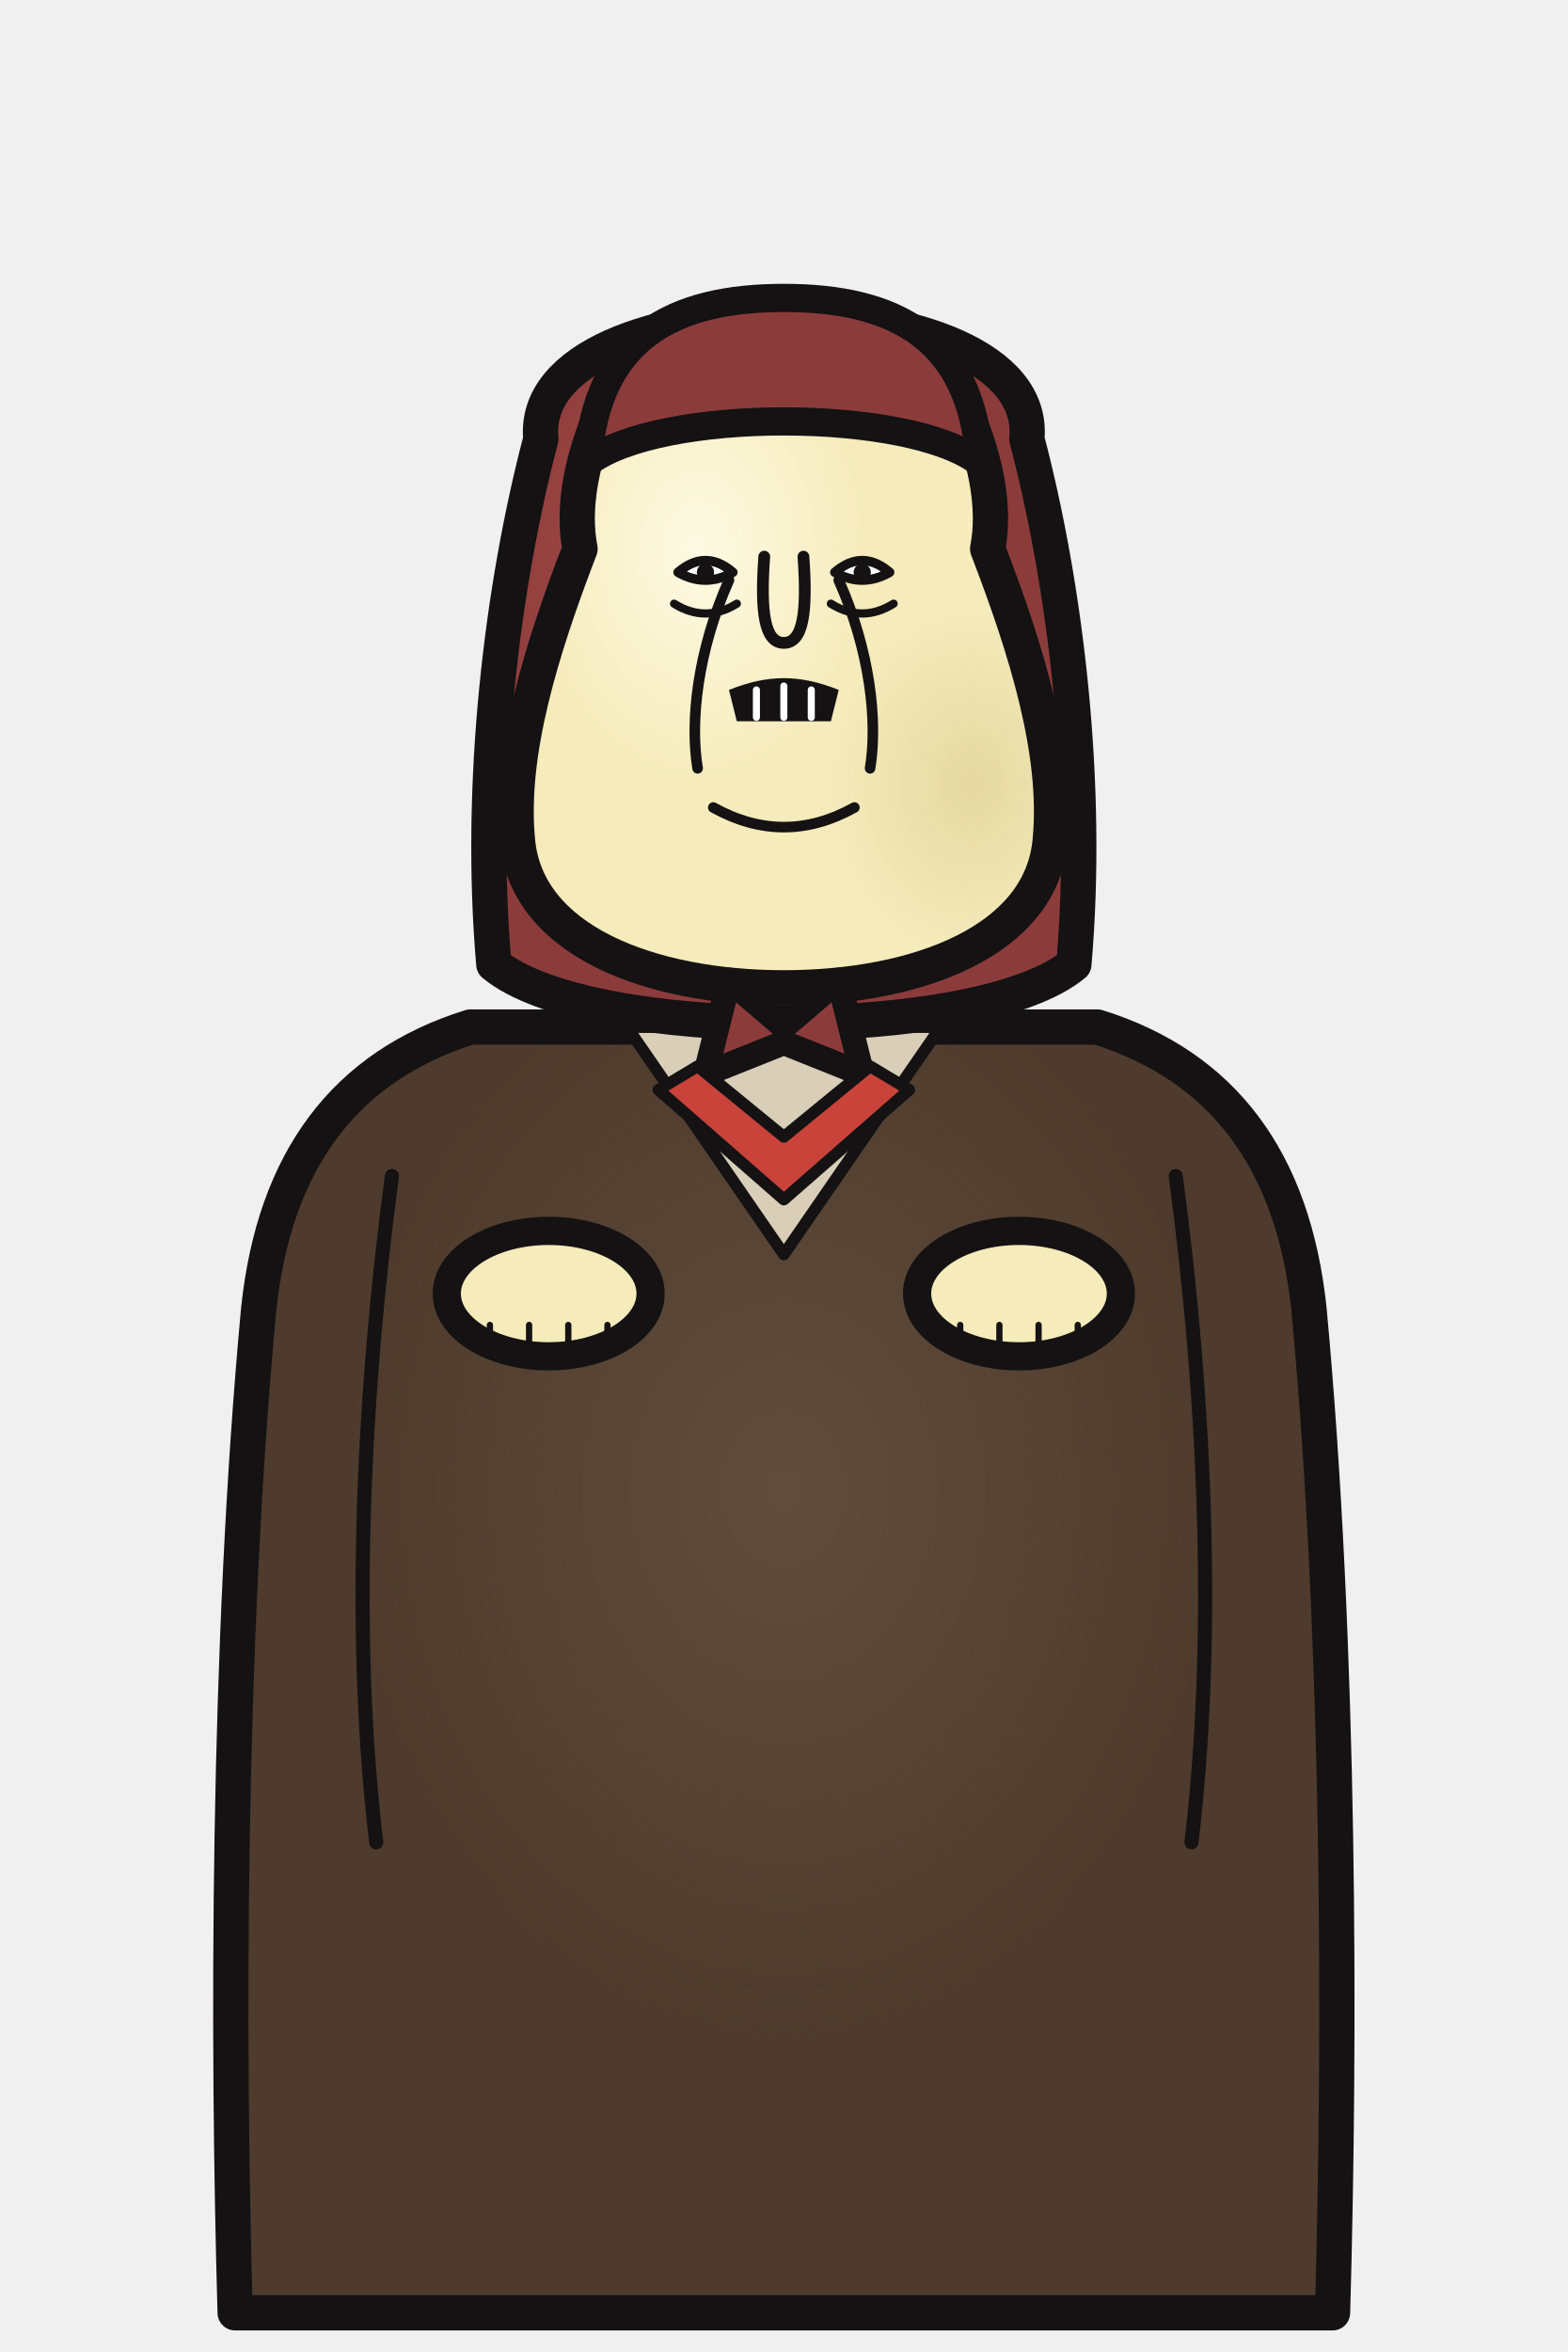
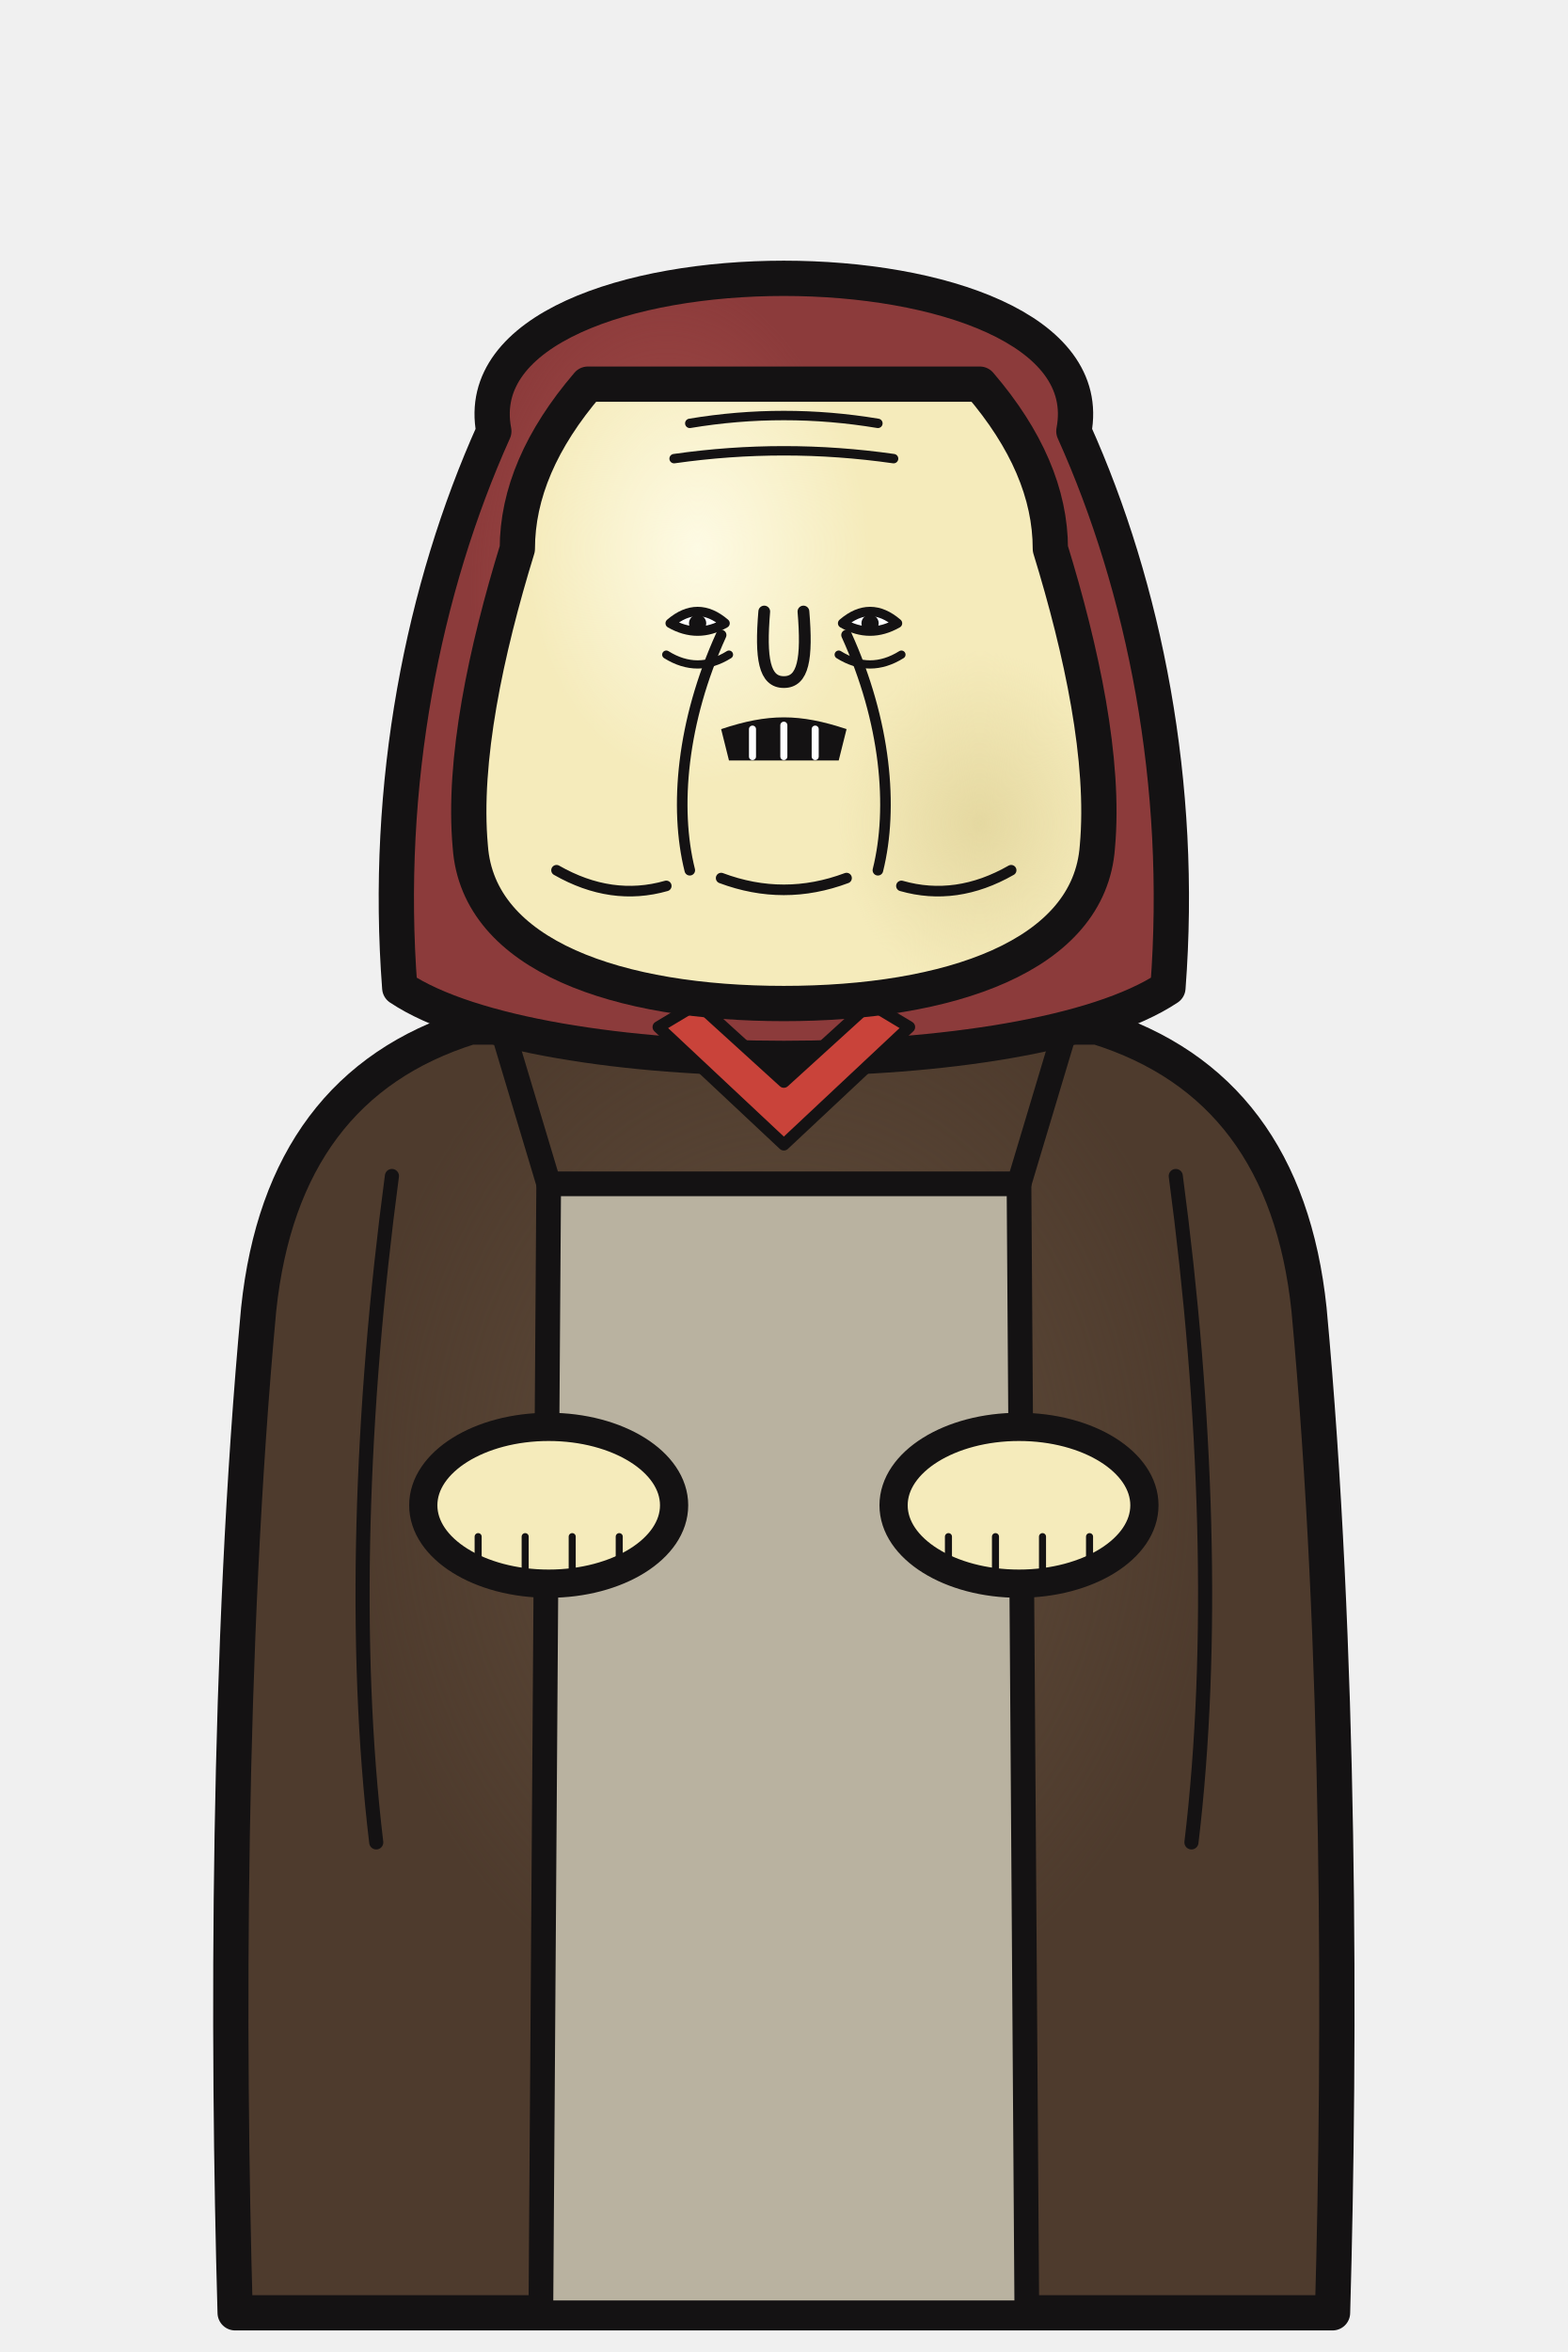
<svg xmlns="http://www.w3.org/2000/svg" width="800" height="1200" viewBox="0 0 400 600">
  <defs>
    <radialGradient id="g1">
      <stop offset="0" stop-color="#64503E" stop-opacity="0.85" />
+       <stop offset="0.0" stop-color="#64503E" stop-opacity="0.85" />
      <stop offset="1" stop-color="#64503E" stop-opacity="0" />
    </radialGradient>
    <clipPath id="s1">
      <path d="M120,262 C88,272 70,296 66,334 C58,420 58,520 60,590 L340,590 C342,520 342,420 334,334 C330,296 312,272 280,262 Z" />
    </clipPath>
    <radialGradient id="g2">
      <stop offset="0" stop-color="#A9504C" stop-opacity="0.85" />
+       <stop offset="0.0" stop-color="#A9504C" stop-opacity="0.85" />
      <stop offset="1" stop-color="#A9504C" stop-opacity="0" />
    </radialGradient>
    <clipPath id="s2">
-       <path d="M138,112 C134,70 266,70 262,112 C272,150 278,200 274,246 C250,266 150,266 126,246 C122,200 128,150 138,112 Z" />
+       <path d="M126,110 C116,58 284,58 274,110 C292,150 302,200 298,252 C262,276 138,276 102,252 C98,200 108,150 126,110 Z" />
    </clipPath>
    <radialGradient id="g3">
      <stop offset="0" stop-color="#FFFDEB" stop-opacity="0.85" />
+       <stop offset="0.0" stop-color="#FFFDEB" stop-opacity="0.85" />
      <stop offset="1" stop-color="#FFFDEB" stop-opacity="0" />
    </radialGradient>
    <clipPath id="s3">
-       <path d="M156,100 C148,116 146,130 148,140 C138,166 130,192 132,214 C134,240 166,252 200,252 C234,252 266,240 268,214 C270,192 262,166 252,140 C254,130 252,116 244,100 Z" />
+       <path d="M150,98 C138,112 132,126 132,140 C124,166 118,194 120,216 C122,244 158,256 200,256 C242,256 278,244 280,216 C282,194 276,166 268,140 C268,126 262,112 250,98 Z" />
    </clipPath>
    <radialGradient id="g4">
      <stop offset="0" stop-color="#E2D59C" stop-opacity="0.85" />
+       <stop offset="0.0" stop-color="#E2D59C" stop-opacity="0.85" />
      <stop offset="1" stop-color="#E2D59C" stop-opacity="0" />
    </radialGradient>
    <clipPath id="s4">
-       <path d="M156,100 C148,116 146,130 148,140 C138,166 130,192 132,214 C134,240 166,252 200,252 C234,252 266,240 268,214 C270,192 262,166 252,140 C254,130 252,116 244,100 Z" />
+       <path d="M150,98 C138,112 132,126 132,140 C124,166 118,194 120,216 C122,244 158,256 200,256 C242,256 278,244 280,216 C282,194 276,166 268,140 C268,126 262,112 250,98 Z" />
    </clipPath>
  </defs>
  <path d="M120,262 C88,272 70,296 66,334 C58,420 58,520 60,590 L340,590 C342,520 342,420 334,334 C330,296 312,272 280,262 Z" fill="#4E3B2D" />
  <g clip-path="url(#s1)">
    <ellipse cx="200" cy="380" rx="110" ry="140" fill="url(#g1)" />
  </g>
  <path d="M120,262 C88,272 70,296 66,334 C58,420 58,520 60,590 L340,590 C342,520 342,420 334,334 C330,296 312,272 280,262 Z" fill="none" stroke="#141213" stroke-width="9.0" stroke-linejoin="round" stroke-linecap="round" />
-   <path d="M160,262 L200,320 L240,262 Z" fill="#D9CFB8" stroke="#141213" stroke-width="3.0" stroke-linejoin="round" stroke-linecap="round" />
+   <path d="M140,302 L260,302 L262,590 L138,590 Z" fill="#B9B2A0" stroke="#141213" stroke-width="6.3" stroke-linejoin="round" stroke-linecap="round" />
+   <path d="M140,302 L128,262 M260,302 L272,262" fill="none" stroke="#141213" stroke-width="6.3" stroke-linejoin="round" stroke-linecap="round" />
  <path d="M100,300 C92,360 90,420 96,470 M300,300 C308,360 310,420 304,470" fill="none" stroke="#141213" stroke-width="3.6" stroke-linejoin="round" stroke-linecap="round" />
-   <ellipse cx="140.0" cy="330.0" rx="26.0" ry="16.0" fill="#F5EBBB" stroke="#141213" stroke-width="7.2" />
-   <path d="M125,338 L125,344" fill="none" stroke="#141213" stroke-width="1.6" stroke-linejoin="round" stroke-linecap="round" />
-   <path d="M135,338 L135,344" fill="none" stroke="#141213" stroke-width="1.6" stroke-linejoin="round" stroke-linecap="round" />
-   <path d="M145,338 L145,344" fill="none" stroke="#141213" stroke-width="1.6" stroke-linejoin="round" stroke-linecap="round" />
-   <path d="M155,338 L155,344" fill="none" stroke="#141213" stroke-width="1.6" stroke-linejoin="round" stroke-linecap="round" />
-   <ellipse cx="260.0" cy="330.0" rx="26.0" ry="16.0" fill="#F5EBBB" stroke="#141213" stroke-width="7.2" />
-   <path d="M245,338 L245,344" fill="none" stroke="#141213" stroke-width="1.6" stroke-linejoin="round" stroke-linecap="round" />
-   <path d="M255,338 L255,344" fill="none" stroke="#141213" stroke-width="1.6" stroke-linejoin="round" stroke-linecap="round" />
-   <path d="M265,338 L265,344" fill="none" stroke="#141213" stroke-width="1.6" stroke-linejoin="round" stroke-linecap="round" />
-   <path d="M275,338 L275,344" fill="none" stroke="#141213" stroke-width="1.6" stroke-linejoin="round" stroke-linecap="round" />
-   <path d="M138,112 C134,70 266,70 262,112 C272,150 278,200 274,246 C250,266 150,266 126,246 C122,200 128,150 138,112 Z" fill="#8C3B3B" />
+   <ellipse cx="140.0" cy="384.0" rx="32.0" ry="20.0" fill="#F5EBBB" stroke="#141213" stroke-width="7.2" />
+   <path d="M122,392 L122,400" fill="none" stroke="#141213" stroke-width="1.8" stroke-linejoin="round" stroke-linecap="round" />
+   <path d="M134,392 L134,400" fill="none" stroke="#141213" stroke-width="1.8" stroke-linejoin="round" stroke-linecap="round" />
+   <path d="M146,392 L146,400" fill="none" stroke="#141213" stroke-width="1.8" stroke-linejoin="round" stroke-linecap="round" />
+   <path d="M158,392 L158,400" fill="none" stroke="#141213" stroke-width="1.8" stroke-linejoin="round" stroke-linecap="round" />
+   <ellipse cx="260.0" cy="384.0" rx="32.0" ry="20.0" fill="#F5EBBB" stroke="#141213" stroke-width="7.2" />
+   <path d="M242,392 L242,400" fill="none" stroke="#141213" stroke-width="1.8" stroke-linejoin="round" stroke-linecap="round" />
+   <path d="M254,392 L254,400" fill="none" stroke="#141213" stroke-width="1.8" stroke-linejoin="round" stroke-linecap="round" />
+   <path d="M266,392 L266,400" fill="none" stroke="#141213" stroke-width="1.8" stroke-linejoin="round" stroke-linecap="round" />
+   <path d="M278,392 L278,400" fill="none" stroke="#141213" stroke-width="1.8" stroke-linejoin="round" stroke-linecap="round" />
+   <path d="M126,110 C116,58 284,58 274,110 C292,150 302,200 298,252 C262,276 138,276 102,252 C98,200 108,150 126,110 Z" fill="#8C3B3B" />
  <g clip-path="url(#s2)">
    <ellipse cx="170" cy="150" rx="50" ry="80" fill="url(#g2)" />
  </g>
-   <path d="M138,112 C134,70 266,70 262,112 C272,150 278,200 274,246 C250,266 150,266 126,246 C122,200 128,150 138,112 Z" fill="none" stroke="#141213" stroke-width="9.0" stroke-linejoin="round" stroke-linecap="round" />
-   <path d="M156,100 C148,116 146,130 148,140 C138,166 130,192 132,214 C134,240 166,252 200,252 C234,252 266,240 268,214 C270,192 262,166 252,140 C254,130 252,116 244,100 Z" fill="#F5EBBB" />
+   <path d="M126,110 C116,58 284,58 274,110 C292,150 302,200 298,252 C262,276 138,276 102,252 C98,200 108,150 126,110 Z" fill="none" stroke="#141213" stroke-width="9.0" stroke-linejoin="round" stroke-linecap="round" />
+   <path d="M168,262 L200,292 L232,262 L222,256 L200,276 L178,256 Z" fill="#C9433A" stroke="#141213" stroke-width="3.0" stroke-linejoin="round" stroke-linecap="round" />
+   <path d="M150,98 C138,112 132,126 132,140 C124,166 118,194 120,216 C122,244 158,256 200,256 C242,256 278,244 280,216 C282,194 276,166 268,140 C268,126 262,112 250,98 Z" fill="#F5EBBB" />
  <g clip-path="url(#s3)">
    <ellipse cx="178" cy="140" rx="44" ry="60" fill="url(#g3)" />
  </g>
  <g clip-path="url(#s4)">
-     <ellipse cx="248" cy="200" rx="36" ry="44" fill="url(#g4)" />
+     <ellipse cx="250" cy="210" rx="36" ry="44" fill="url(#g4)" />
  </g>
-   <path d="M156,100 C148,116 146,130 148,140 C138,166 130,192 132,214 C134,240 166,252 200,252 C234,252 266,240 268,214 C270,192 262,166 252,140 C254,130 252,116 244,100 Z" fill="none" stroke="#141213" stroke-width="9.0" stroke-linejoin="round" stroke-linecap="round" />
-   <path d="M150,118 C152,86 172,76 200,76 C228,76 248,86 250,118 C232,104 168,104 150,118 Z" fill="#8C3B3B" stroke="#141213" stroke-width="7.2" stroke-linejoin="round" stroke-linecap="round" />
-   <path d="M173,146 Q180,140 187,146 Q180,150 173,146 Z" fill="#FFFFFF" stroke="#141213" stroke-width="2.4" stroke-linejoin="round" stroke-linecap="round" />
-   <ellipse cx="180.0" cy="146.0" rx="2.2" ry="2.2" fill="#141213" />
-   <path d="M172,154 Q180,159 188,154" fill="none" stroke="#141213" stroke-width="2.1" stroke-linejoin="round" stroke-linecap="round" />
-   <path d="M213,146 Q220,140 227,146 Q220,150 213,146 Z" fill="#FFFFFF" stroke="#141213" stroke-width="2.4" stroke-linejoin="round" stroke-linecap="round" />
-   <ellipse cx="220.0" cy="146.0" rx="2.2" ry="2.2" fill="#141213" />
-   <path d="M212,154 Q220,159 228,154" fill="none" stroke="#141213" stroke-width="2.1" stroke-linejoin="round" stroke-linecap="round" />
-   <path d="M195,142 C194,156 195,164 200,164 C205,164 206,156 205,142" fill="none" stroke="#141213" stroke-width="3.0" stroke-linejoin="round" stroke-linecap="round" />
-   <path d="M186,176 C196,172 204,172 214,176 L212,184 L188,184 Z" fill="#141213" />
-   <path d="M193,176 L193,183 M200,175 L200,183 M207,176 L207,183" fill="none" stroke="#FFFFFF" stroke-width="1.8" stroke-linejoin="round" stroke-linecap="round" />
-   <path d="M186,148 C178,166 176,184 178,196 M214,148 C222,166 224,184 222,196" fill="none" stroke="#141213" stroke-width="2.7" stroke-linejoin="round" stroke-linecap="round" />
-   <path d="M182,206 Q200,216 218,206" fill="none" stroke="#141213" stroke-width="2.7" stroke-linejoin="round" stroke-linecap="round" />
-   <path d="M186,250 L200,262 L214,250 L220,274 L200,266 L180,274 Z" fill="#8C3B3B" stroke="#141213" stroke-width="6.3" stroke-linejoin="round" stroke-linecap="round" />
-   <path d="M168,278 L200,306 L232,278 L222,272 L200,290 L178,272 Z" fill="#C9433A" stroke="#141213" stroke-width="3.0" stroke-linejoin="round" stroke-linecap="round" />
+   <path d="M150,98 C138,112 132,126 132,140 C124,166 118,194 120,216 C122,244 158,256 200,256 C242,256 278,244 280,216 C282,194 276,166 268,140 C268,126 262,112 250,98 Z" fill="none" stroke="#141213" stroke-width="9.0" stroke-linejoin="round" stroke-linecap="round" />
+   <path d="M176,108 Q200,104 224,108 M172,117 Q200,113 228,117" fill="none" stroke="#141213" stroke-width="2.4" stroke-linejoin="round" stroke-linecap="round" />
+   <path d="M171,159 Q178,153 185,159 Q178,163 171,159 Z" fill="#FFFFFF" stroke="#141213" stroke-width="2.4" stroke-linejoin="round" stroke-linecap="round" />
+   <ellipse cx="178.0" cy="159.0" rx="2.2" ry="2.2" fill="#141213" />
+   <path d="M170,167 Q178,172 186,167" fill="none" stroke="#141213" stroke-width="2.1" stroke-linejoin="round" stroke-linecap="round" />
+   <path d="M215,159 Q222,153 229,159 Q222,163 215,159 Z" fill="#FFFFFF" stroke="#141213" stroke-width="2.4" stroke-linejoin="round" stroke-linecap="round" />
+   <ellipse cx="222.0" cy="159.0" rx="2.2" ry="2.2" fill="#141213" />
+   <path d="M214,167 Q222,172 230,167" fill="none" stroke="#141213" stroke-width="2.1" stroke-linejoin="round" stroke-linecap="round" />
+   <path d="M195,156 C194,168 195,174 200,174 C205,174 206,168 205,156" fill="none" stroke="#141213" stroke-width="3.0" stroke-linejoin="round" stroke-linecap="round" />
+   <path d="M184,186 C196,182 204,182 216,186 L214,194 L186,194 Z" fill="#141213" />
+   <path d="M192,186 L192,193 M200,185 L200,193 M208,186 L208,193" fill="none" stroke="#FFFFFF" stroke-width="1.8" stroke-linejoin="round" stroke-linecap="round" />
+   <path d="M184,162 C174,184 172,206 176,222 M216,162 C226,184 228,206 224,222" fill="none" stroke="#141213" stroke-width="2.7" stroke-linejoin="round" stroke-linecap="round" />
+   <path d="M142,222 Q156,230 170,226 M184,224 Q200,230 216,224 M258,222 Q244,230 230,226" fill="none" stroke="#141213" stroke-width="2.7" stroke-linejoin="round" stroke-linecap="round" />
</svg>
